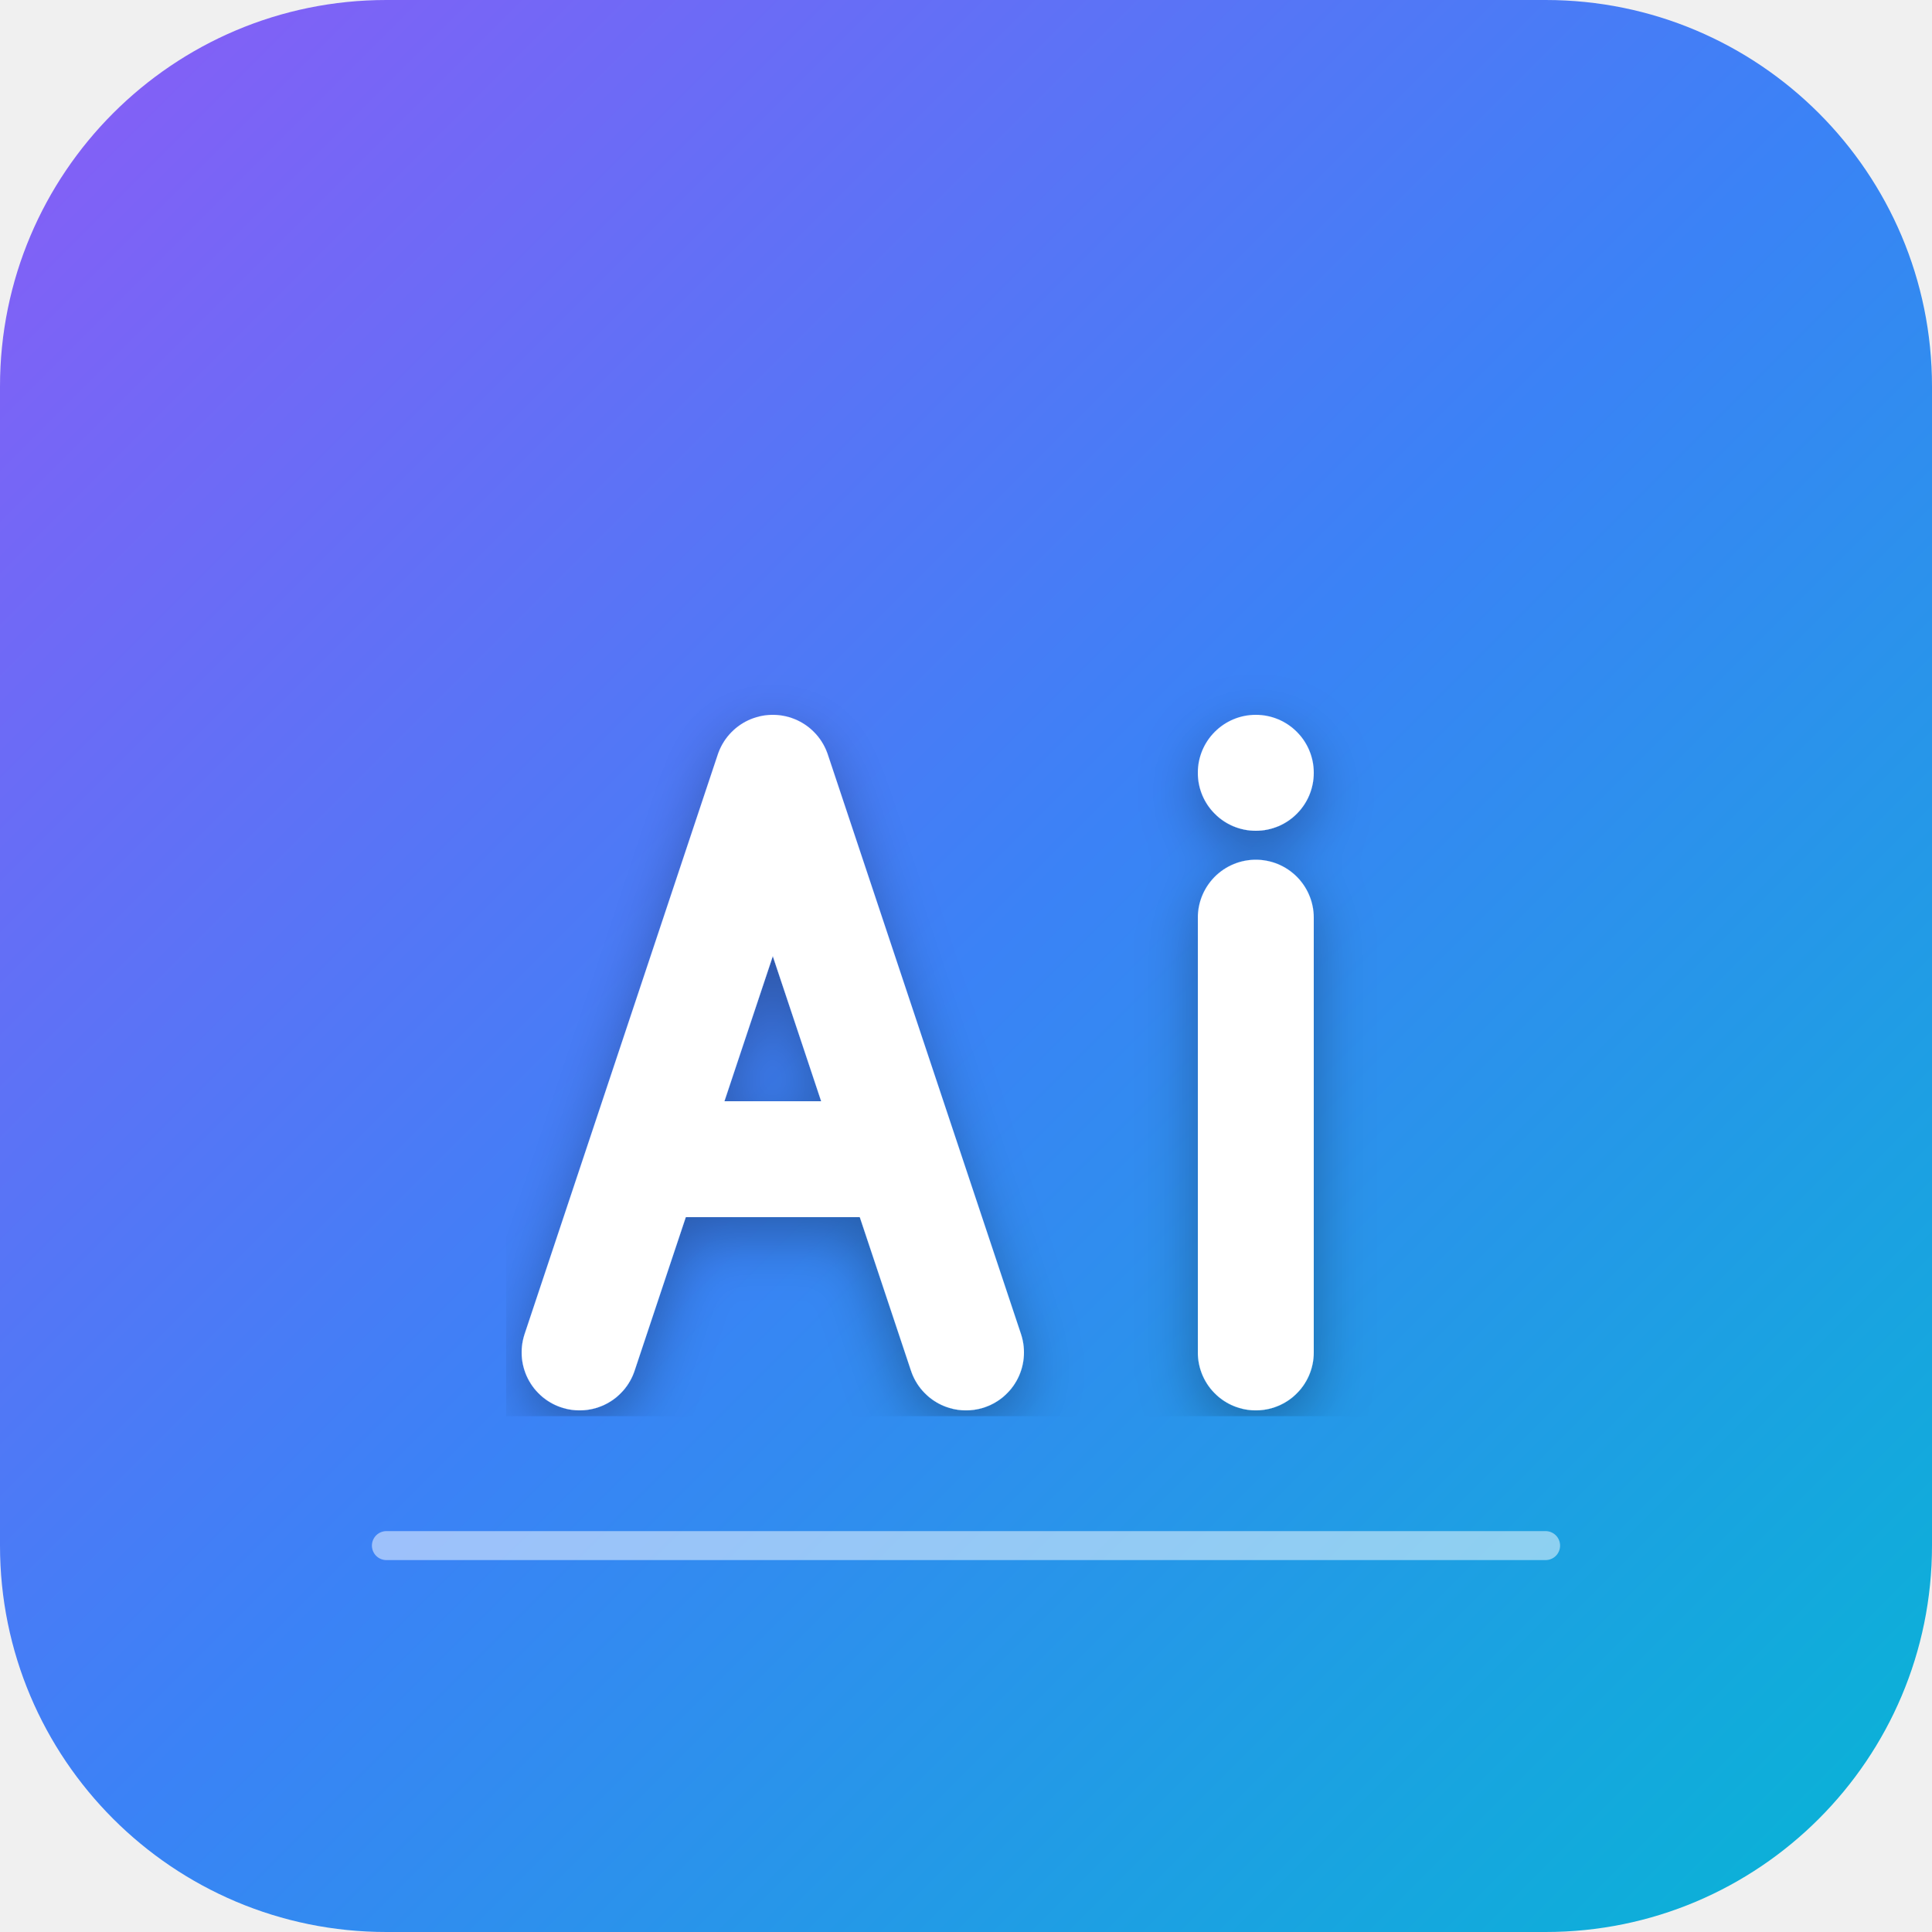
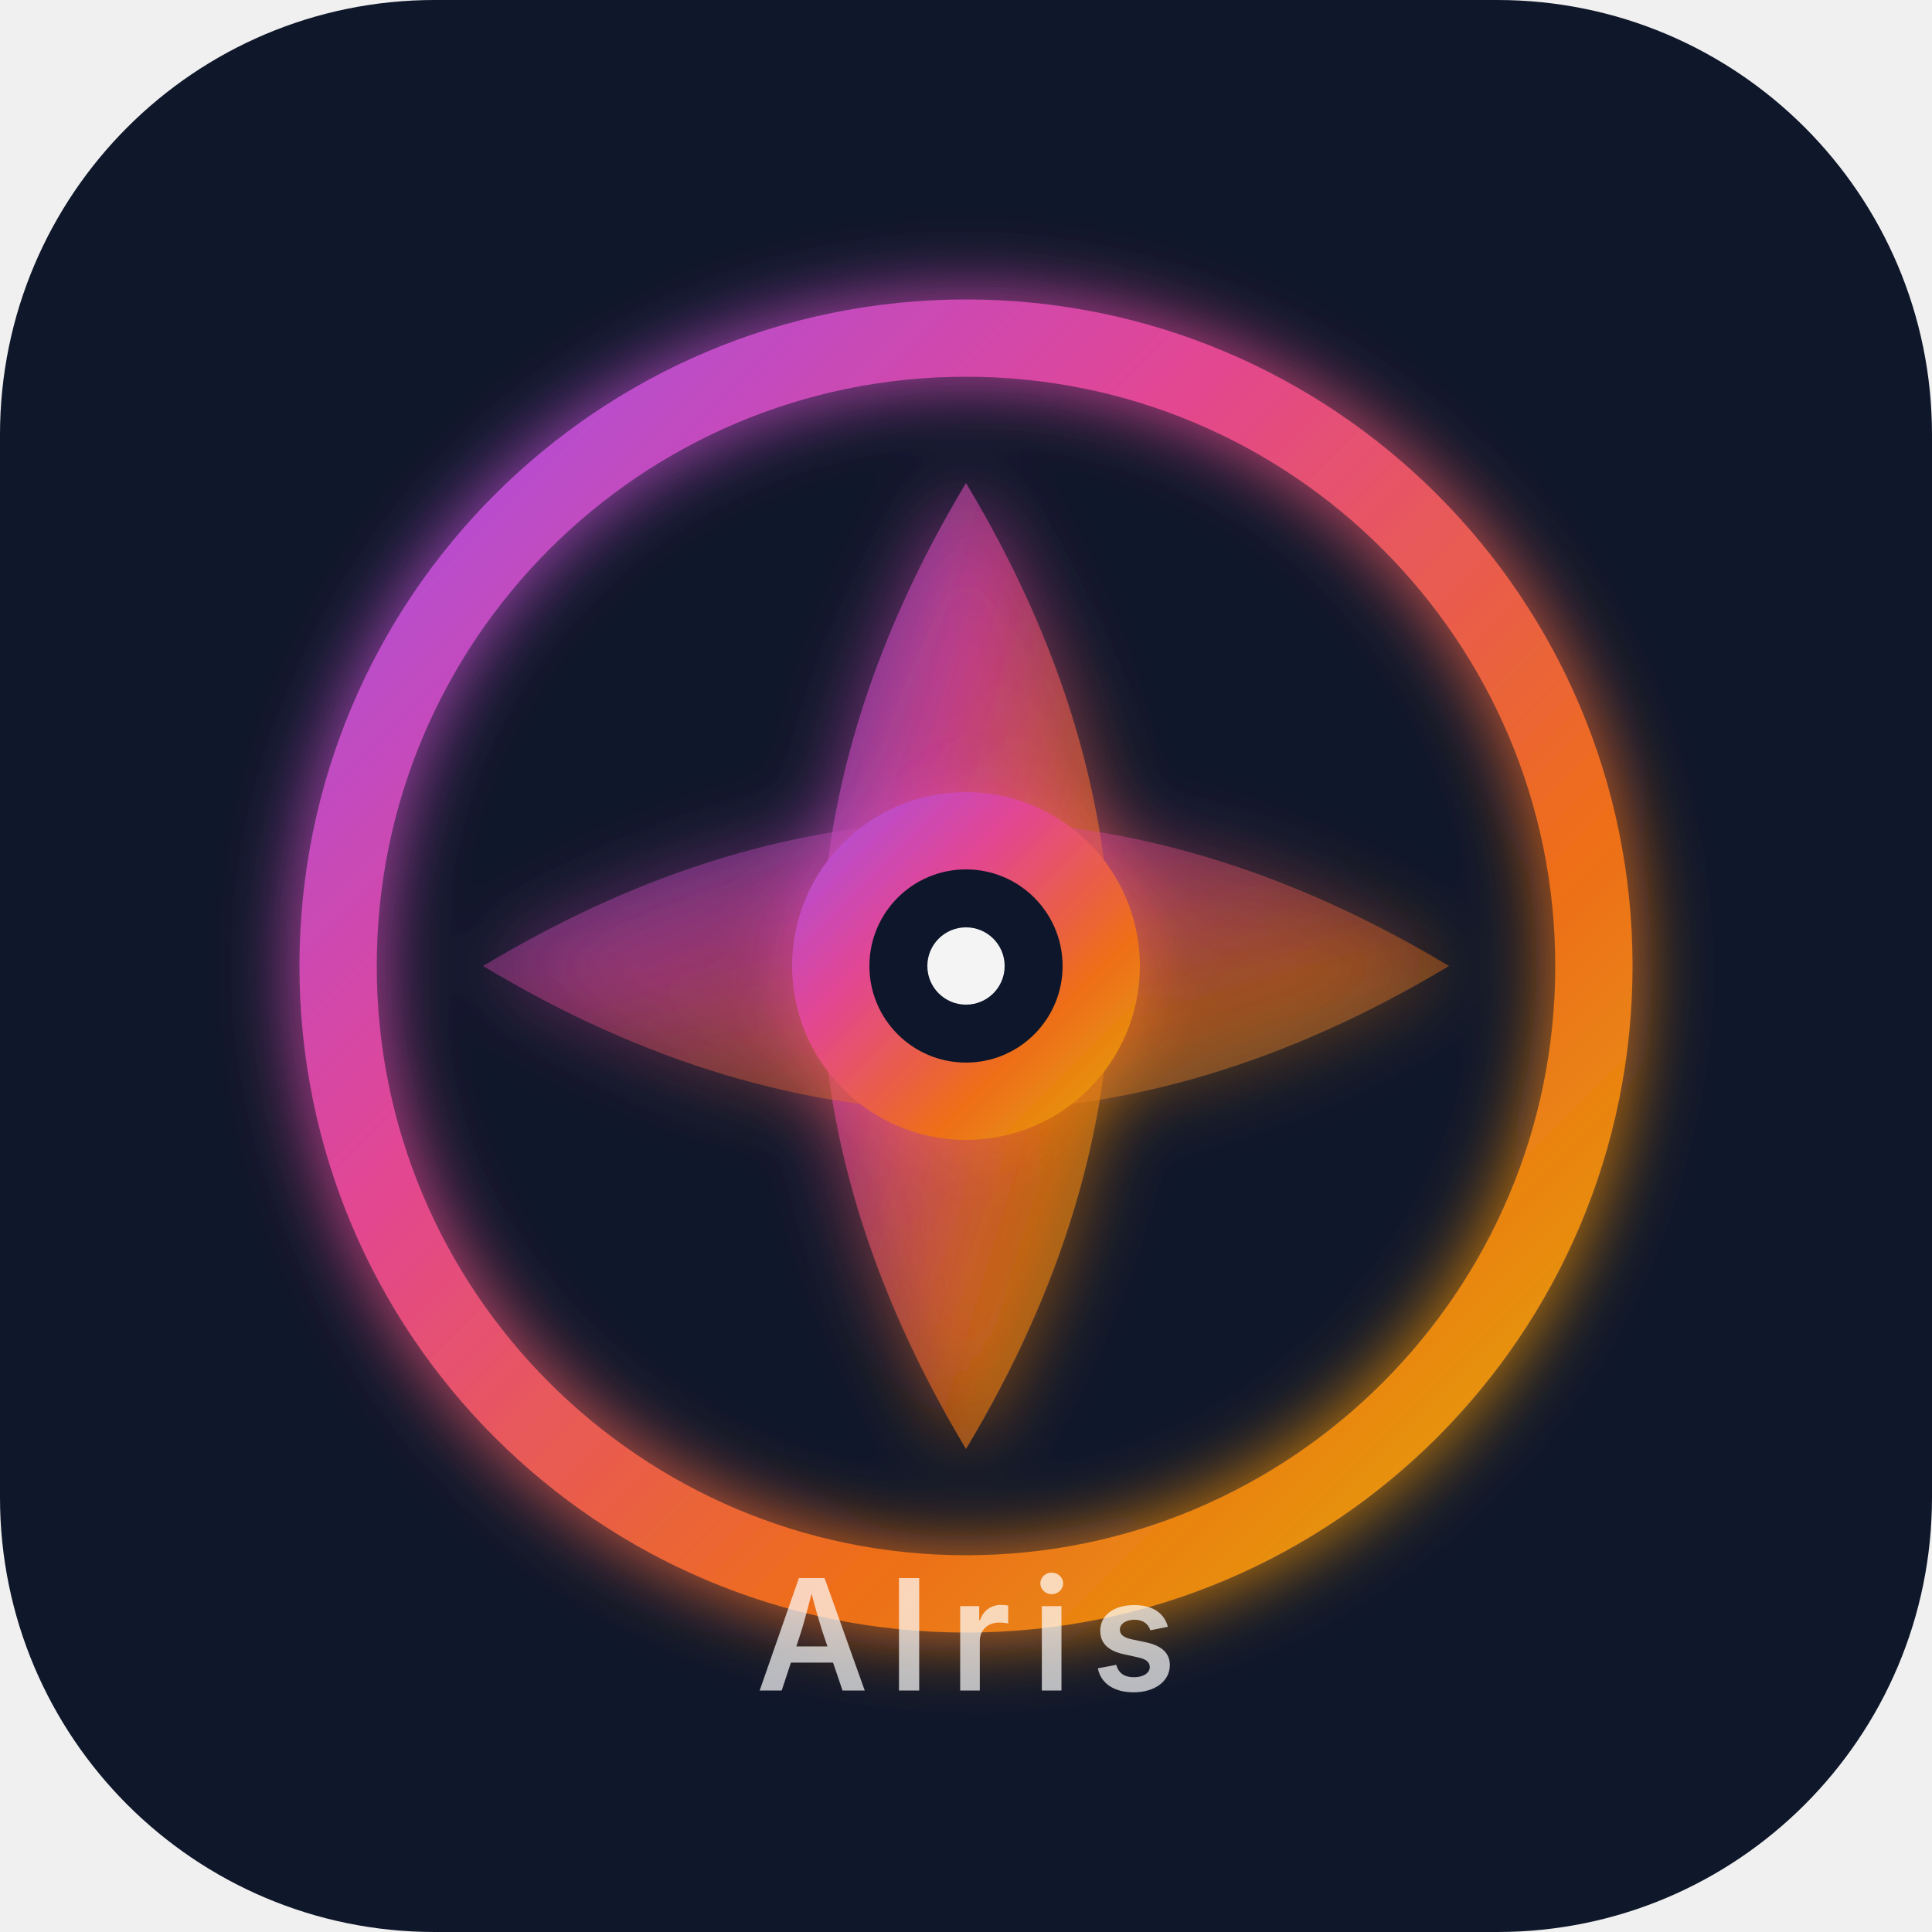
<svg xmlns="http://www.w3.org/2000/svg" viewBox="0 0 200 200">
  <defs>
-     <linearGradient id="grad1" x1="0%" y1="0%" x2="100%" y2="100%">
-       <stop offset="0%" style="stop-color:#8b5cf6;stop-opacity:1" />
-       <stop offset="50%" style="stop-color:#3b82f6;stop-opacity:1" />
-       <stop offset="100%" style="stop-color:#06b6d4;stop-opacity:1" />
+     <linearGradient id="mainGrad" x1="0%" y1="0%" x2="100%" y2="100%">
+       <stop offset="0%" style="stop-color:#a855f7" />
+       <stop offset="35%" style="stop-color:#ec4899" />
+       <stop offset="70%" style="stop-color:#f97316" />
+       <stop offset="100%" style="stop-color:#eab308" />
    </linearGradient>
-     <filter id="shadow">
-       <feDropShadow dx="0" dy="2" stdDeviation="3" flood-opacity="0.3" />
+     <filter id="glow">
+       <feGaussianBlur stdDeviation="4" result="coloredBlur" />
+       <feMerge>
+         <feMergeNode in="coloredBlur" />
+         <feMergeNode in="SourceGraphic" />
+       </feMerge>
    </filter>
  </defs>
-   <rect width="200" height="200" rx="40" fill="url(#grad1)" />
-   <g filter="url(#shadow)">
-     <path d="M 60 140 L 80 80 L 100 140 M 70 120 L 90 120" stroke="#ffffff" stroke-width="12" stroke-linecap="round" stroke-linejoin="round" fill="none" />
-     <line x1="130" y1="95" x2="130" y2="140" stroke="#ffffff" stroke-width="12" stroke-linecap="round" />
-     <circle cx="130" cy="80" r="6" fill="#ffffff" />
+   <rect width="200" height="200" rx="45" fill="#0f172a" />
+   <g filter="url(#glow)" opacity="0.95">
+     <circle cx="100" cy="100" r="65" fill="none" stroke="url(#mainGrad)" stroke-width="8" />
+     <path d="M 100 50 Q 130 100 100 150 Q 70 100 100 50" fill="url(#mainGrad)" opacity="0.6" />
+     <path d="M 150 100 Q 100 130 50 100 Q 100 70 150 100" fill="url(#mainGrad)" opacity="0.4" />
+     <circle cx="100" cy="100" r="18" fill="url(#mainGrad)" />
+     <circle cx="100" cy="100" r="10" fill="#0f172a" />
+     <circle cx="100" cy="100" r="4" fill="#ffffff" />
  </g>
-   <line x1="40" y1="160" x2="160" y2="160" stroke="#ffffff" stroke-width="3" stroke-linecap="round" opacity="0.5" />
+   <text x="100" y="175" font-family="system-ui, -apple-system, sans-serif" font-size="16" font-weight="600" fill="#ffffff" fill-opacity="0.7" text-anchor="middle" letter-spacing="2">AIris</text>
</svg>
